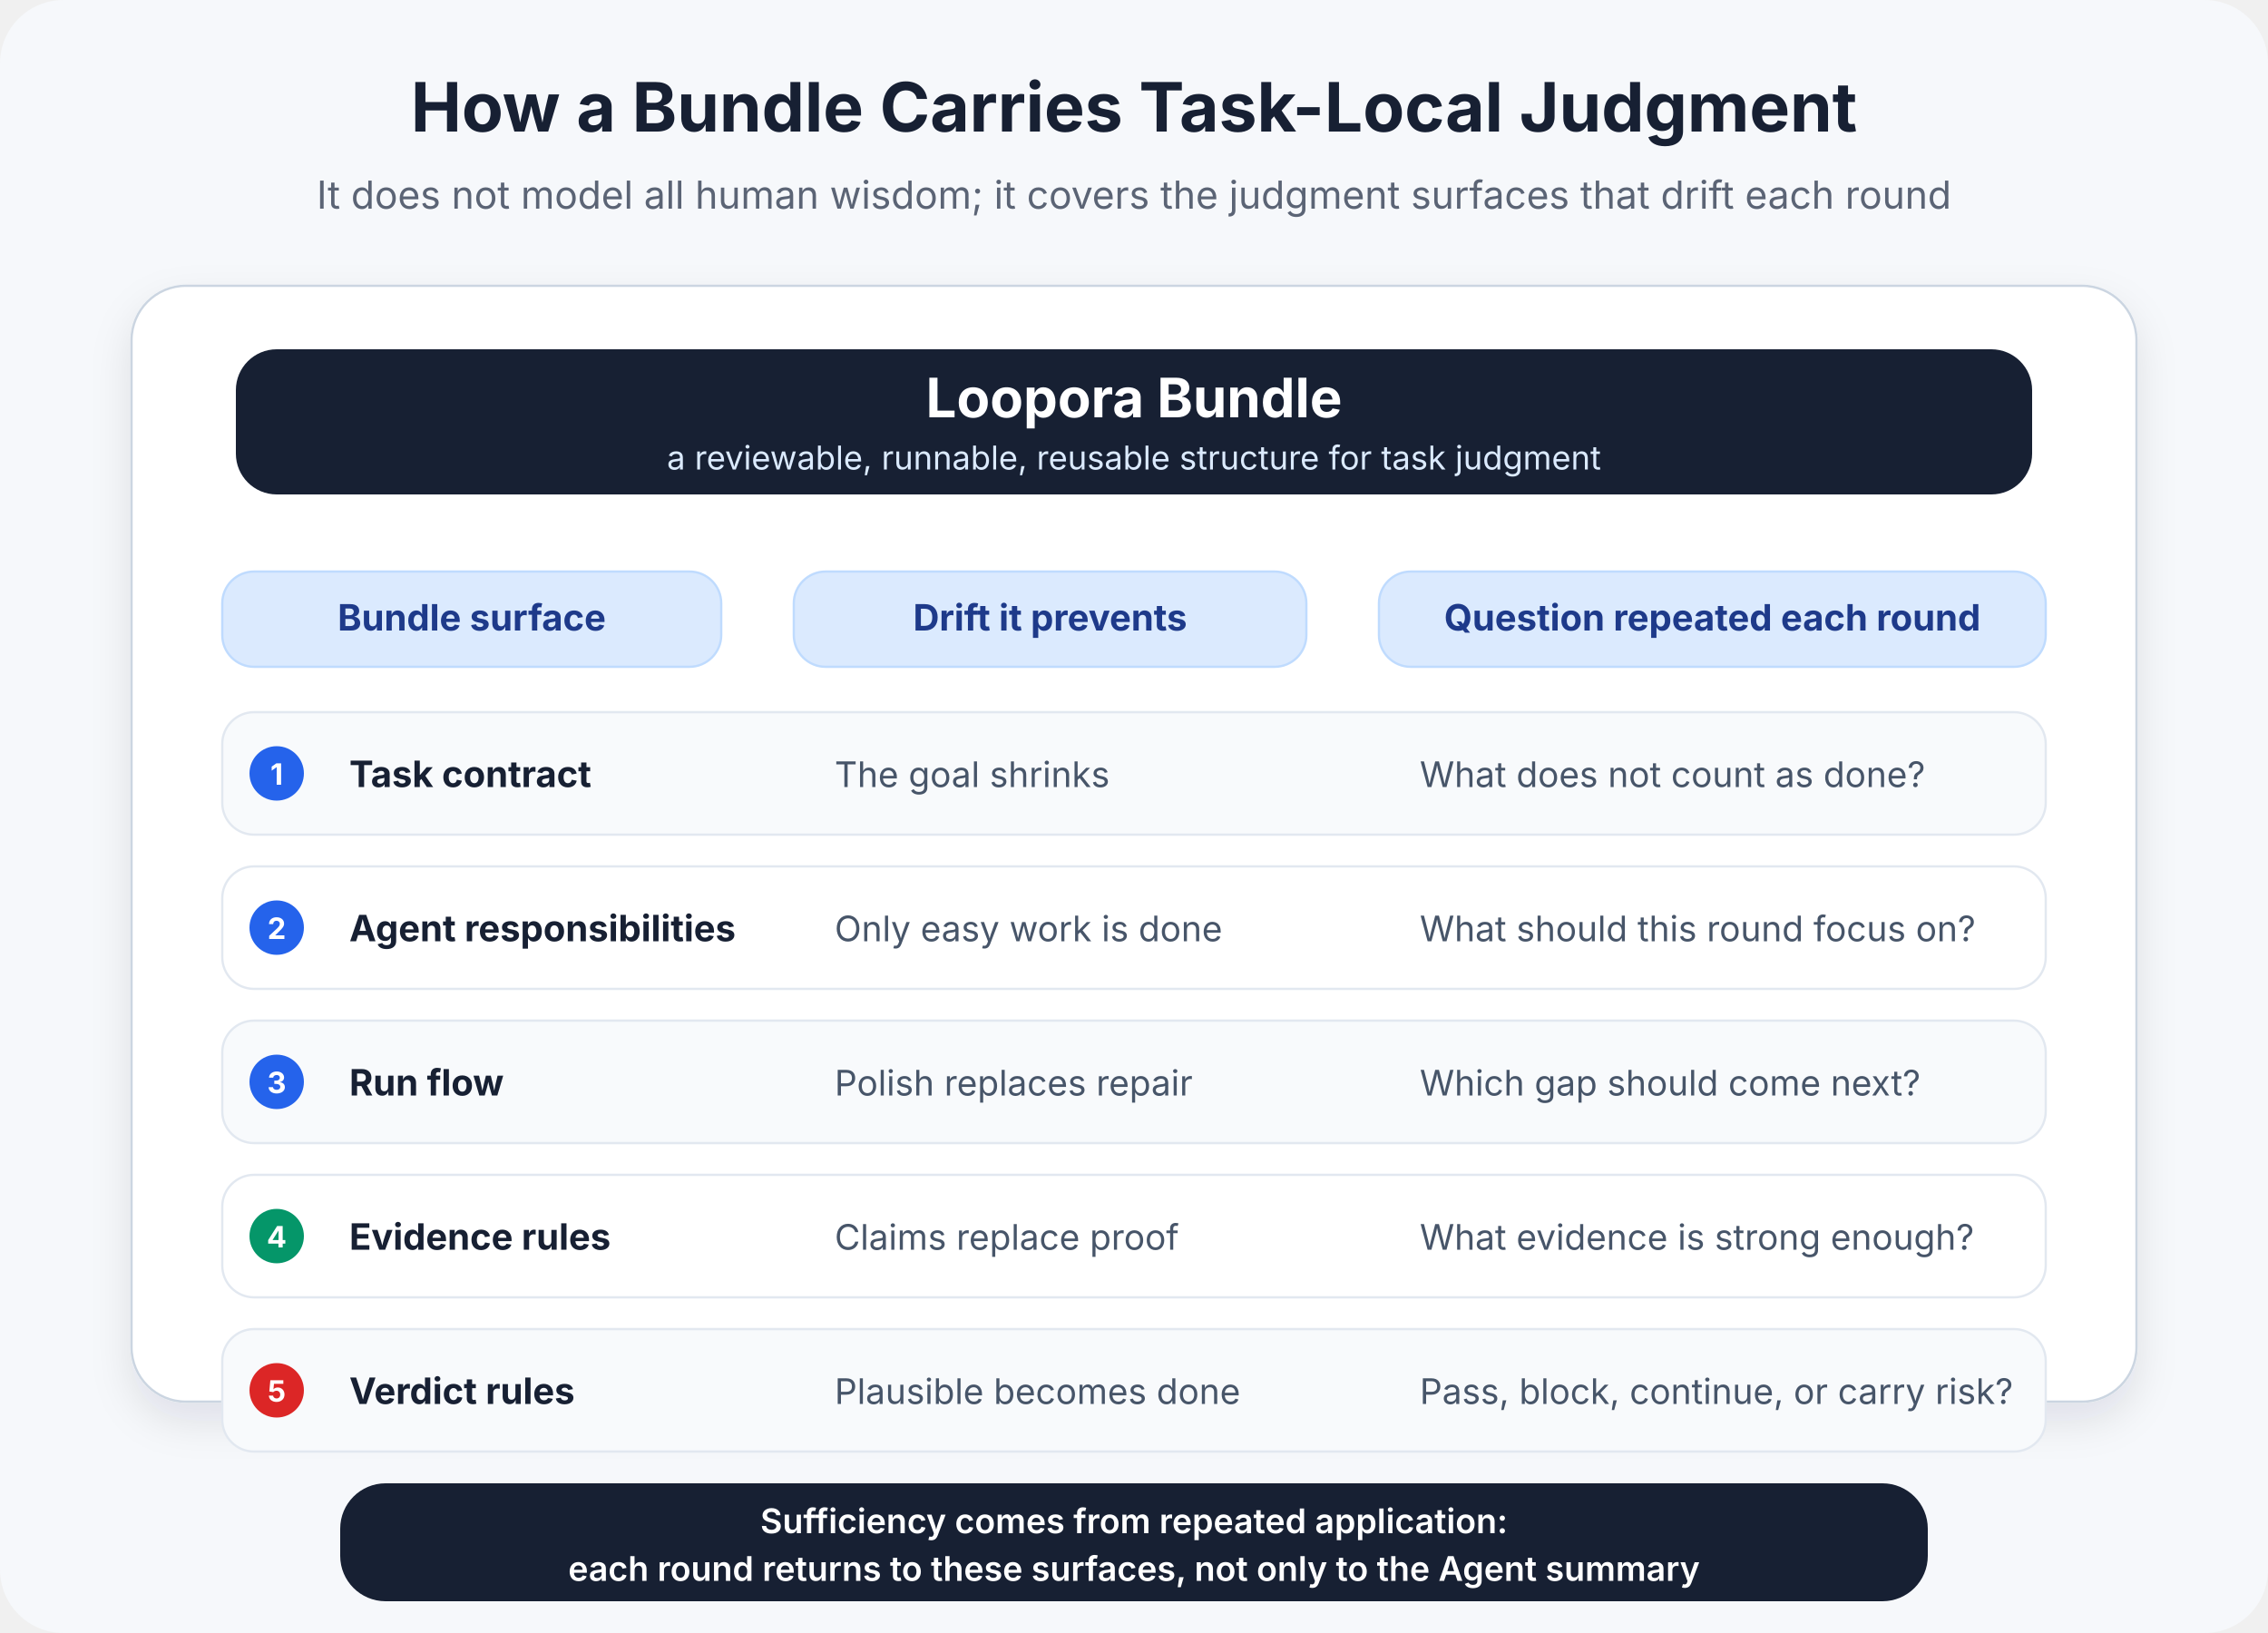
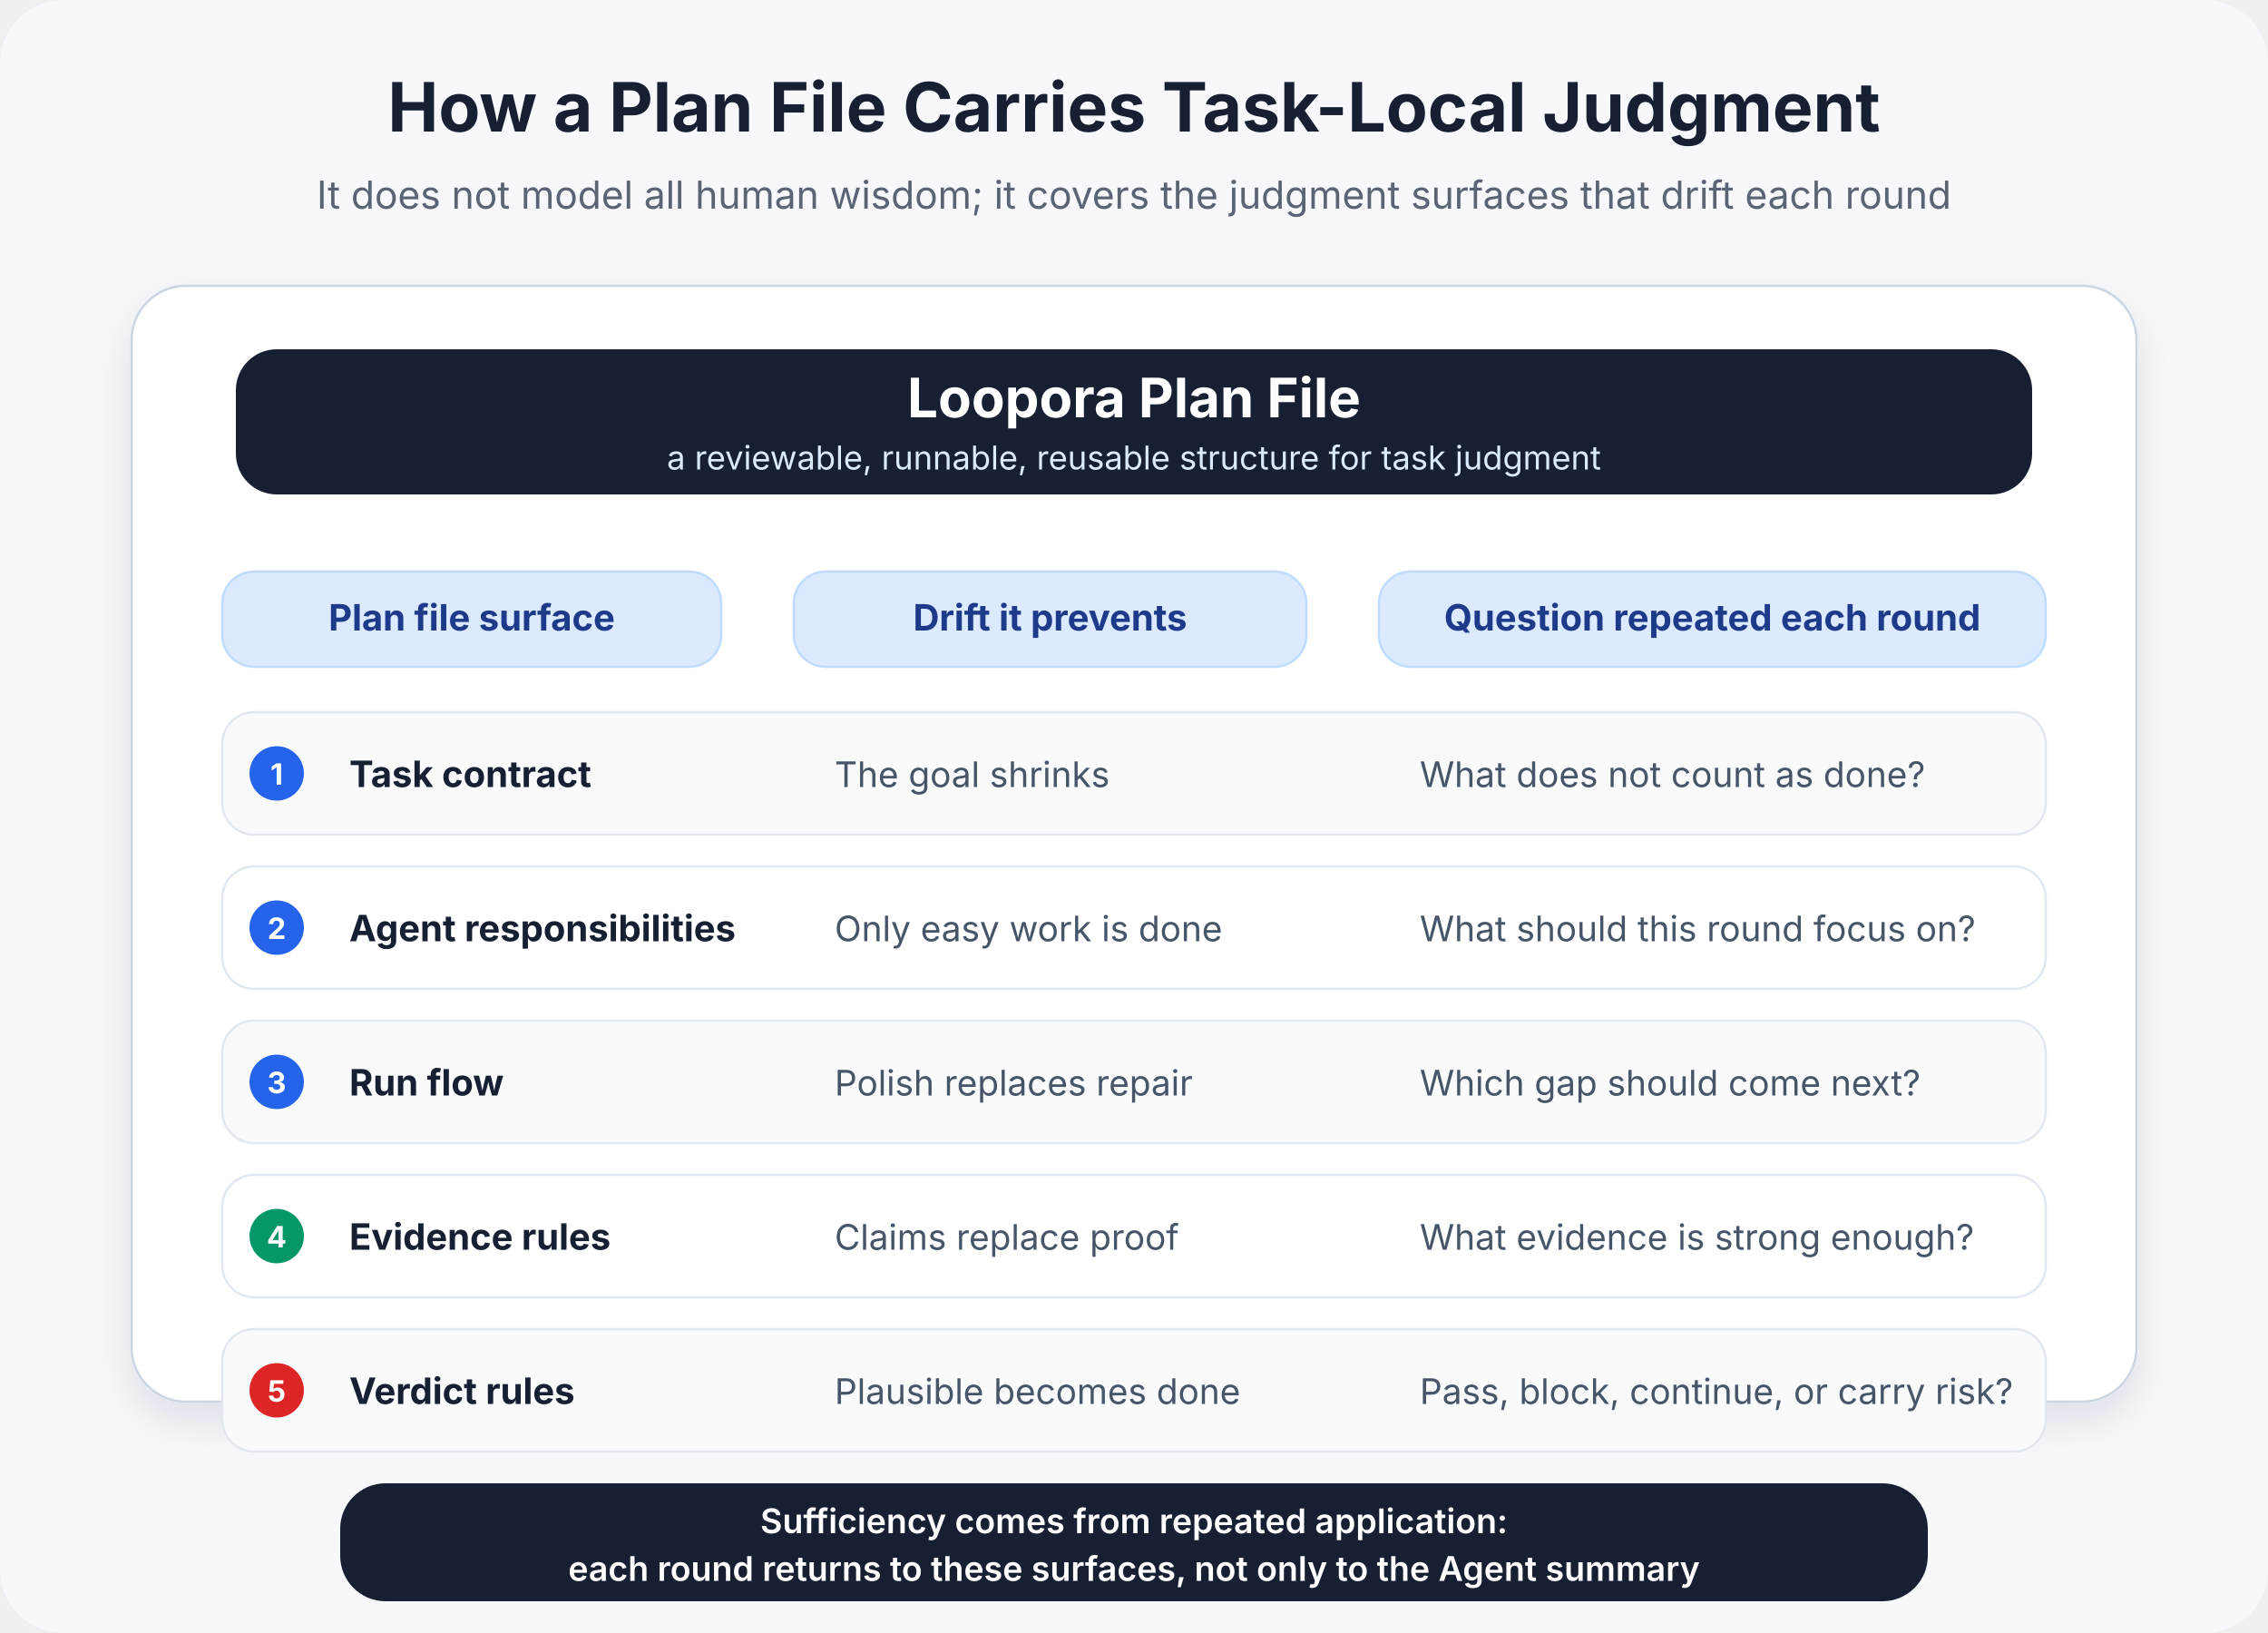
<svg xmlns="http://www.w3.org/2000/svg" width="1000" height="720" viewBox="0 0 1000 720" role="img" aria-labelledby="title desc">
  <defs>
    <filter id="shadow" x="-8%" y="-8%" width="116%" height="124%">
      <feDropShadow dx="0" dy="8" stdDeviation="9" flood-color="#0f172a" flood-opacity="0.10" />
    </filter>
  </defs>
  <rect width="1000" height="720" rx="28" fill="#f6f8fb" />
-   <text x="500" y="58" text-anchor="middle" font-family="Inter, Arial, sans-serif" font-size="30" font-weight="700" fill="#172033">How a Bundle Carries Task-Local Judgment</text>
+   <text x="500" y="58" text-anchor="middle" font-family="Inter, Arial, sans-serif" font-size="30" font-weight="700" fill="#172033">How a Plan File Carries Task-Local Judgment</text>
  <text x="500" y="92" text-anchor="middle" font-family="Inter, Arial, sans-serif" font-size="17" fill="#5b6475">It does not model all human wisdom; it covers the judgment surfaces that drift each round</text>
  <rect x="58" y="126" width="884" height="492" rx="24" fill="#ffffff" stroke="#cbd5e1" filter="url(#shadow)" />
  <rect x="104" y="154" width="792" height="64" rx="18" fill="#172033" />
-   <text x="500" y="184" text-anchor="middle" font-family="Inter, Arial, sans-serif" font-size="24" font-weight="700" fill="#ffffff">Loopora Bundle</text>
+   <text x="500" y="184" text-anchor="middle" font-family="Inter, Arial, sans-serif" font-size="24" font-weight="700" fill="#ffffff">Loopora Plan File</text>
  <text x="500" y="207" text-anchor="middle" font-family="Inter, Arial, sans-serif" font-size="14.5" fill="#dbeafe">a reviewable, runnable, reusable structure for task judgment</text>
  <rect x="98" y="252" width="220" height="42" rx="14" fill="#dbeafe" stroke="#bfdbfe" />
-   <text x="208" y="278" text-anchor="middle" font-family="Inter, Arial, sans-serif" font-size="16" font-weight="700" fill="#1e3a8a">Bundle surface</text>
+   <text x="208" y="278" text-anchor="middle" font-family="Inter, Arial, sans-serif" font-size="16" font-weight="700" fill="#1e3a8a">Plan file surface</text>
  <rect x="350" y="252" width="226" height="42" rx="14" fill="#dbeafe" stroke="#bfdbfe" />
  <text x="463" y="278" text-anchor="middle" font-family="Inter, Arial, sans-serif" font-size="16" font-weight="700" fill="#1e3a8a">Drift it prevents</text>
  <rect x="608" y="252" width="294" height="42" rx="14" fill="#dbeafe" stroke="#bfdbfe" />
  <text x="755" y="278" text-anchor="middle" font-family="Inter, Arial, sans-serif" font-size="16" font-weight="700" fill="#1e3a8a">Question repeated each round</text>
  <rect x="98" y="314" width="804" height="54" rx="14" fill="#f8fafc" stroke="#e2e8f0" />
  <circle cx="122" cy="341" r="12" fill="#2563eb" />
  <text x="122" y="346" text-anchor="middle" font-family="Inter, Arial, sans-serif" font-size="13" font-weight="700" fill="#ffffff">1</text>
  <text x="154" y="347" font-family="Inter, Arial, sans-serif" font-size="16" font-weight="700" fill="#172033">Task contract</text>
  <text x="368" y="347" font-family="Inter, Arial, sans-serif" font-size="15.5" fill="#475569">The goal shrinks</text>
  <text x="626" y="347" font-family="Inter, Arial, sans-serif" font-size="15.5" fill="#475569">What does not count as done?</text>
  <rect x="98" y="382" width="804" height="54" rx="14" fill="#ffffff" stroke="#e2e8f0" />
  <circle cx="122" cy="409" r="12" fill="#2563eb" />
  <text x="122" y="414" text-anchor="middle" font-family="Inter, Arial, sans-serif" font-size="13" font-weight="700" fill="#ffffff">2</text>
  <text x="154" y="415" font-family="Inter, Arial, sans-serif" font-size="16" font-weight="700" fill="#172033">Agent responsibilities</text>
  <text x="368" y="415" font-family="Inter, Arial, sans-serif" font-size="15.5" fill="#475569">Only easy work is done</text>
  <text x="626" y="415" font-family="Inter, Arial, sans-serif" font-size="15.5" fill="#475569">What should this round focus on?</text>
  <rect x="98" y="450" width="804" height="54" rx="14" fill="#f8fafc" stroke="#e2e8f0" />
  <circle cx="122" cy="477" r="12" fill="#2563eb" />
  <text x="122" y="482" text-anchor="middle" font-family="Inter, Arial, sans-serif" font-size="13" font-weight="700" fill="#ffffff">3</text>
  <text x="154" y="483" font-family="Inter, Arial, sans-serif" font-size="16" font-weight="700" fill="#172033">Run flow</text>
  <text x="368" y="483" font-family="Inter, Arial, sans-serif" font-size="15.5" fill="#475569">Polish replaces repair</text>
  <text x="626" y="483" font-family="Inter, Arial, sans-serif" font-size="15.5" fill="#475569">Which gap should come next?</text>
  <rect x="98" y="518" width="804" height="54" rx="14" fill="#ffffff" stroke="#e2e8f0" />
  <circle cx="122" cy="545" r="12" fill="#059669" />
  <text x="122" y="550" text-anchor="middle" font-family="Inter, Arial, sans-serif" font-size="13" font-weight="700" fill="#ffffff">4</text>
  <text x="154" y="551" font-family="Inter, Arial, sans-serif" font-size="16" font-weight="700" fill="#172033">Evidence rules</text>
  <text x="368" y="551" font-family="Inter, Arial, sans-serif" font-size="15.5" fill="#475569">Claims replace proof</text>
  <text x="626" y="551" font-family="Inter, Arial, sans-serif" font-size="15.5" fill="#475569">What evidence is strong enough?</text>
  <rect x="98" y="586" width="804" height="54" rx="14" fill="#f8fafc" stroke="#e2e8f0" />
  <circle cx="122" cy="613" r="12" fill="#dc2626" />
  <text x="122" y="618" text-anchor="middle" font-family="Inter, Arial, sans-serif" font-size="13" font-weight="700" fill="#ffffff">5</text>
  <text x="154" y="619" font-family="Inter, Arial, sans-serif" font-size="16" font-weight="700" fill="#172033">Verdict rules</text>
  <text x="368" y="619" font-family="Inter, Arial, sans-serif" font-size="15.5" fill="#475569">Plausible becomes done</text>
  <text x="626" y="619" font-family="Inter, Arial, sans-serif" font-size="15.5" fill="#475569">Pass, block, continue, or carry risk?</text>
  <rect x="150" y="654" width="700" height="52" rx="20" fill="#172033" />
  <text x="500" y="676" text-anchor="middle" font-family="Inter, Arial, sans-serif" font-size="15" font-weight="600" fill="#ffffff">Sufficiency comes from repeated application:</text>
  <text x="500" y="697" text-anchor="middle" font-family="Inter, Arial, sans-serif" font-size="15" font-weight="600" fill="#ffffff">each round returns to these surfaces, not only to the Agent summary</text>
</svg>
